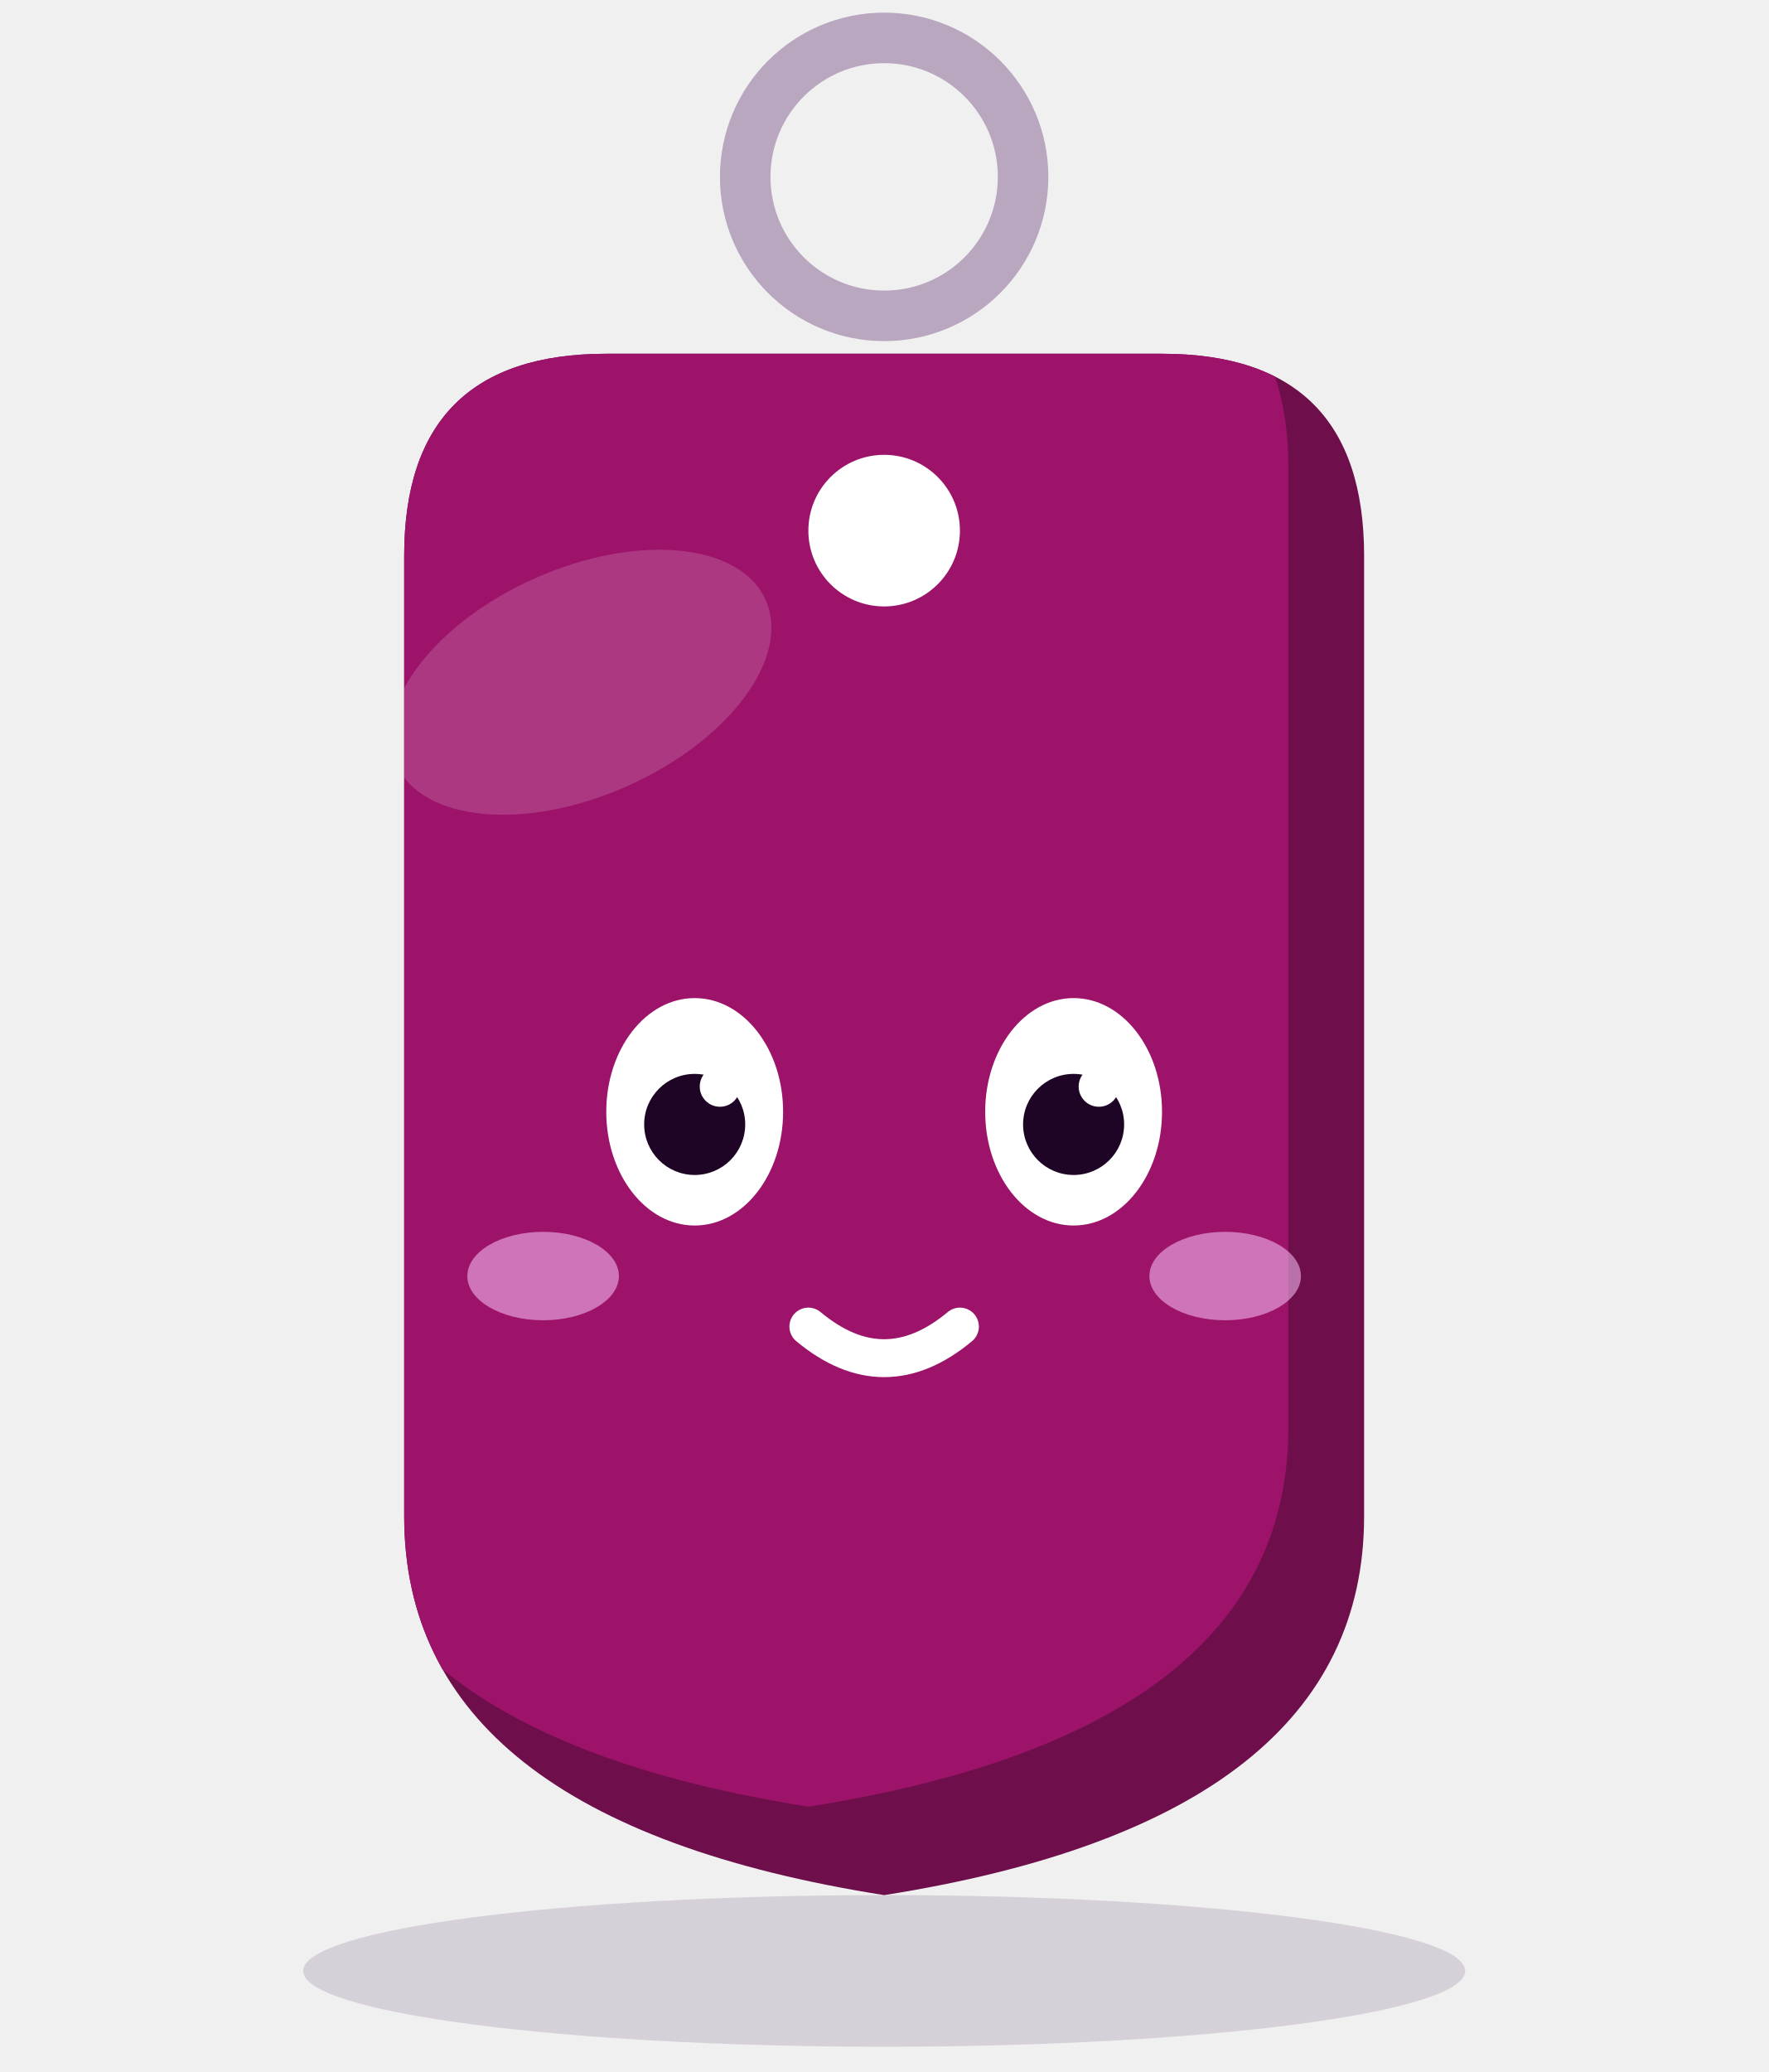
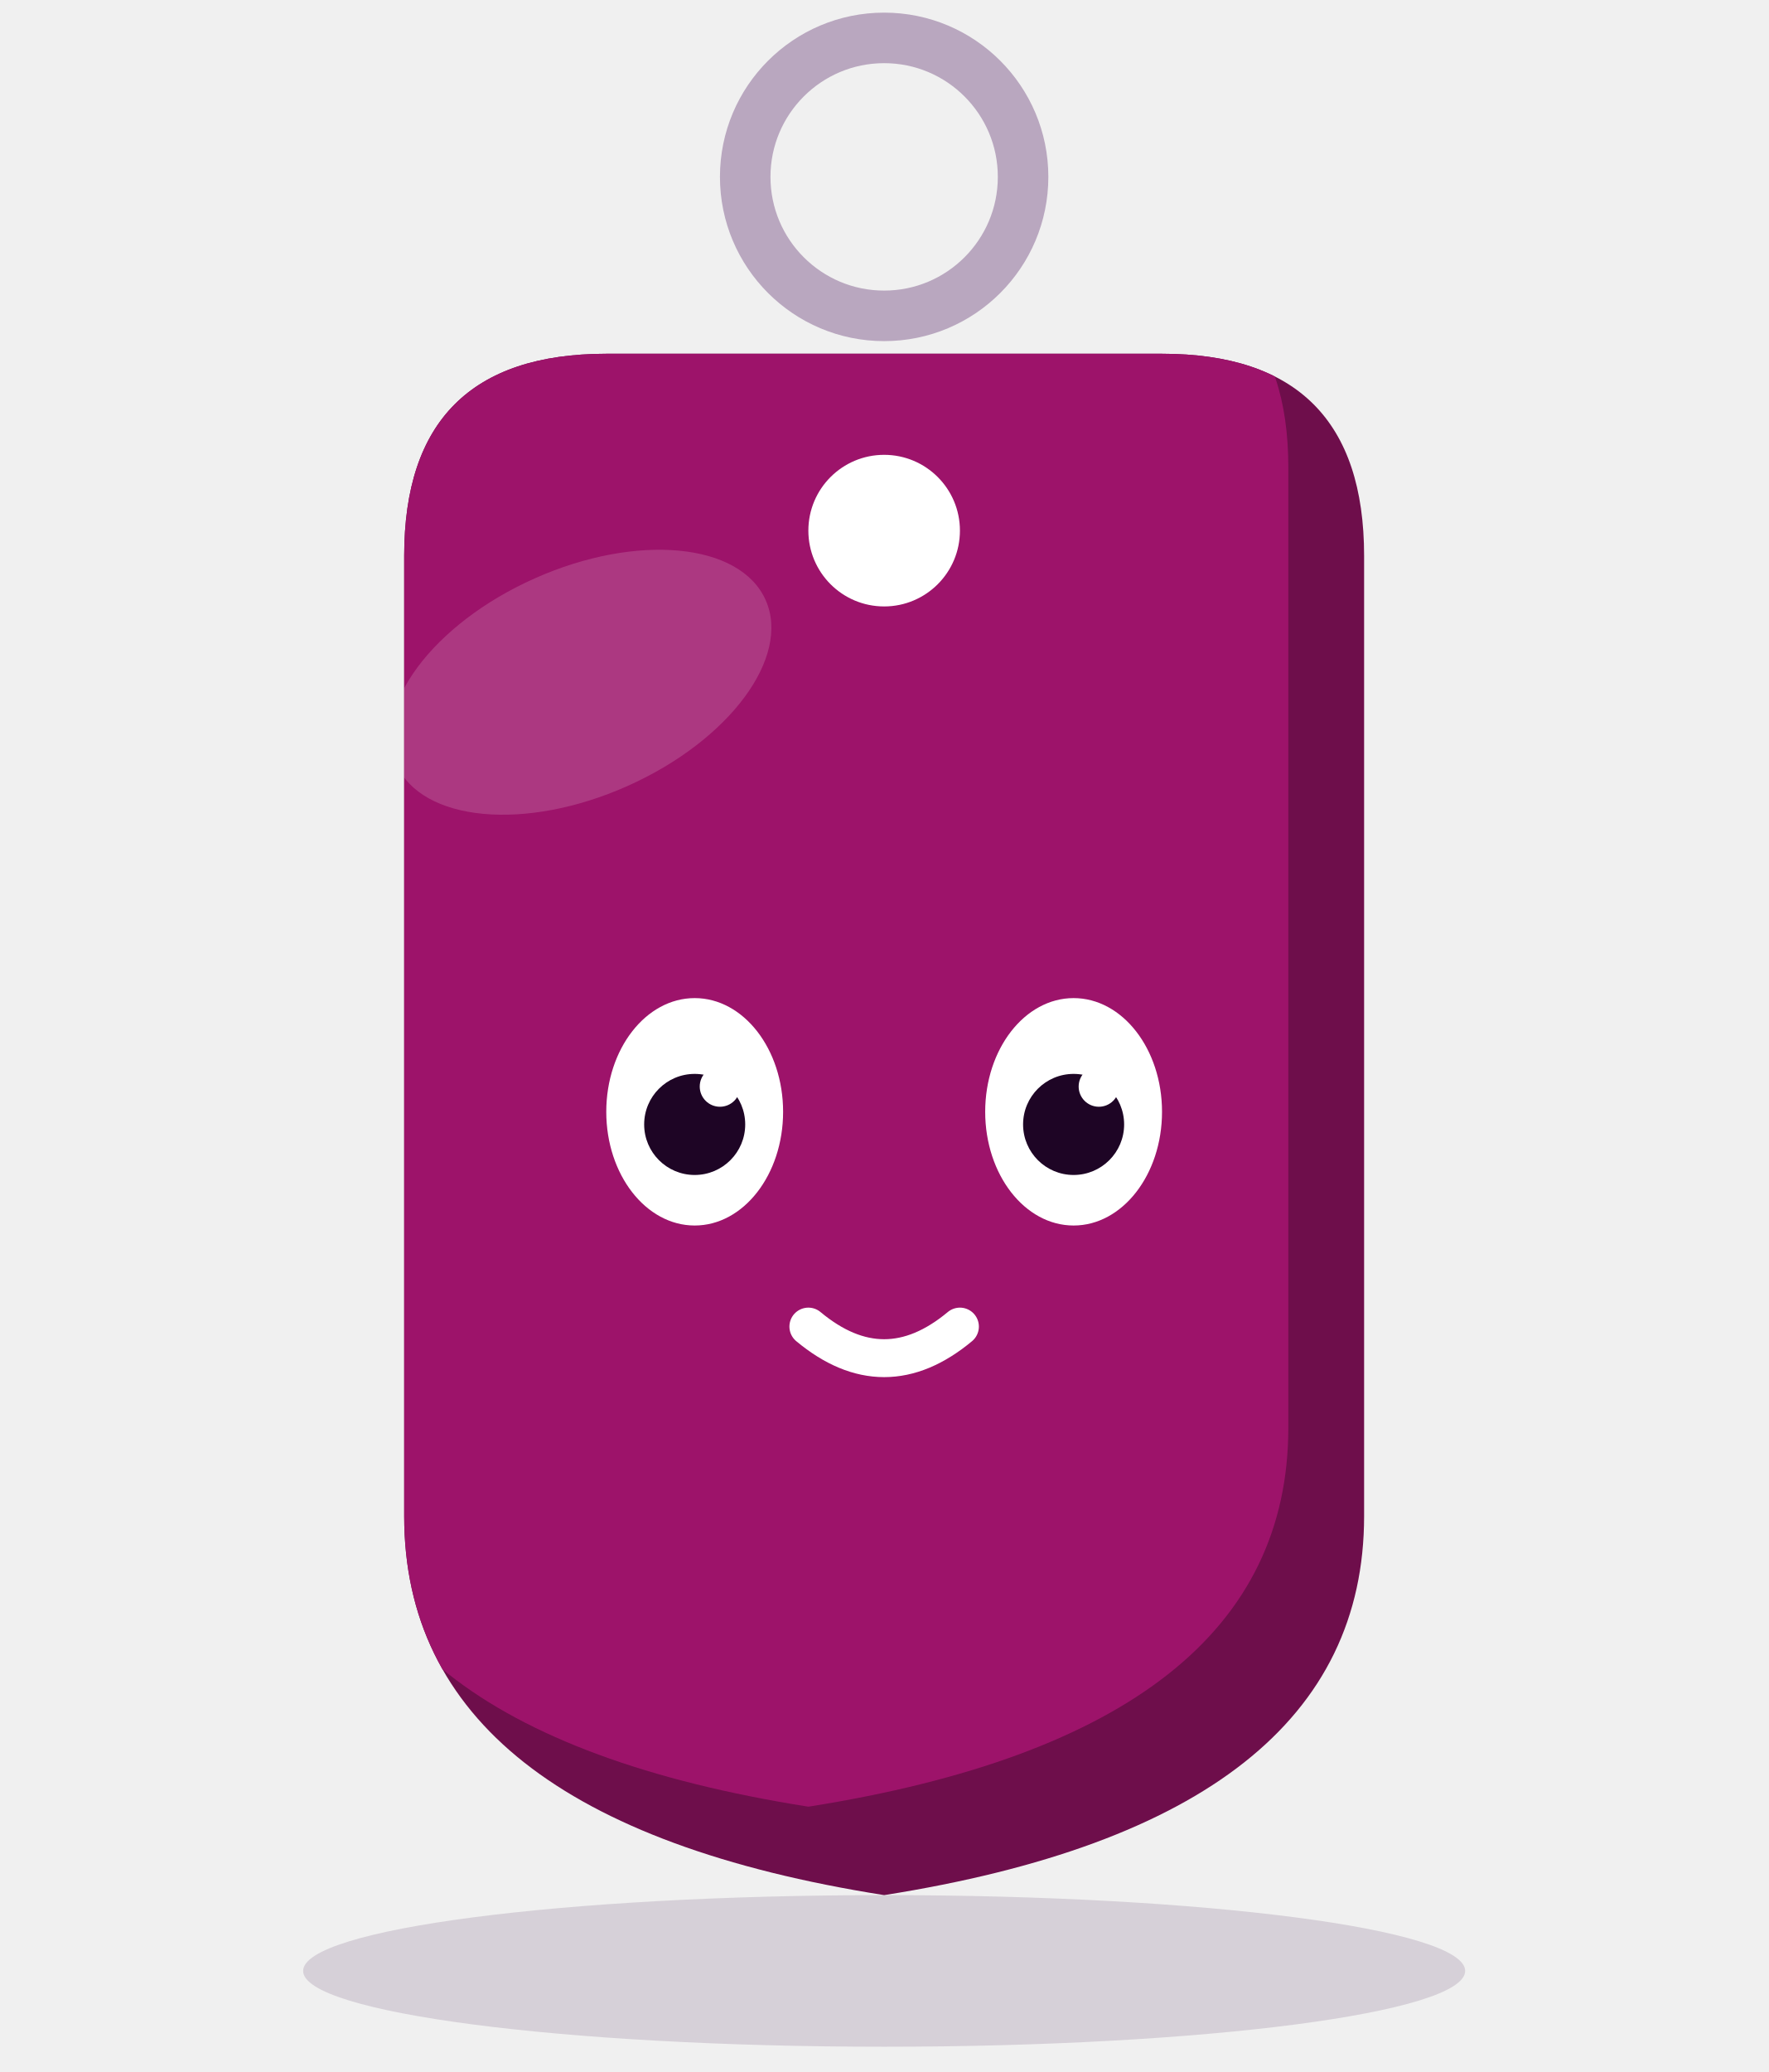
<svg xmlns="http://www.w3.org/2000/svg" viewBox="30 84 140 164">
  <defs>
    <clipPath id="kt">
      <path d="M62 128 Q62 112 78 112 L122 112 Q138 112 138 128 L138 204 Q138 228 100 234 Q62 228 62 204 Z" />
    </clipPath>
  </defs>
  <ellipse cx="100" cy="240" rx="46" ry="6" fill="#32073e" opacity=".14" />
  <circle cx="100" cy="98" r="11" fill="none" stroke="#b9a7bf" stroke-width="4" />
  <path d="M62 128 Q62 112 78 112 L122 112 Q138 112 138 128 L138 204 Q138 228 100 234 Q62 228 62 204 Z" fill="#6e0e4b" />
  <g clip-path="url(#kt)">
    <path d="M62 128 Q62 112 78 112 L122 112 Q138 112 138 128 L138 204 Q138 228 100 234 Q62 228 62 204 Z" fill="#9D136A" transform="translate(-6 -7)" />
    <ellipse cx="76" cy="138" rx="16" ry="9" fill="#fff" opacity=".16" transform="rotate(-24 76 138)" />
  </g>
  <circle cx="100" cy="126" r="6" fill="#fff" />
  <ellipse cx="85" cy="172" rx="7" ry="9" fill="#fff" />
  <circle cx="85" cy="173" r="4" fill="#1e0525" />
  <circle cx="87" cy="170" r="1.6" fill="#fff" />
  <ellipse cx="115" cy="172" rx="7" ry="9" fill="#fff" />
  <circle cx="115" cy="173" r="4" fill="#1e0525" />
  <circle cx="117" cy="170" r="1.6" fill="#fff" />
-   <ellipse cx="73" cy="185" rx="6" ry="3.5" fill="#f8c2f7" opacity=".55" />
-   <ellipse cx="127" cy="185" rx="6" ry="3.5" fill="#f8c2f7" opacity=".55" />
  <path d="M94 189 Q100 194 106 189" stroke="#fff" stroke-width="3" fill="none" stroke-linecap="round" />
</svg>
